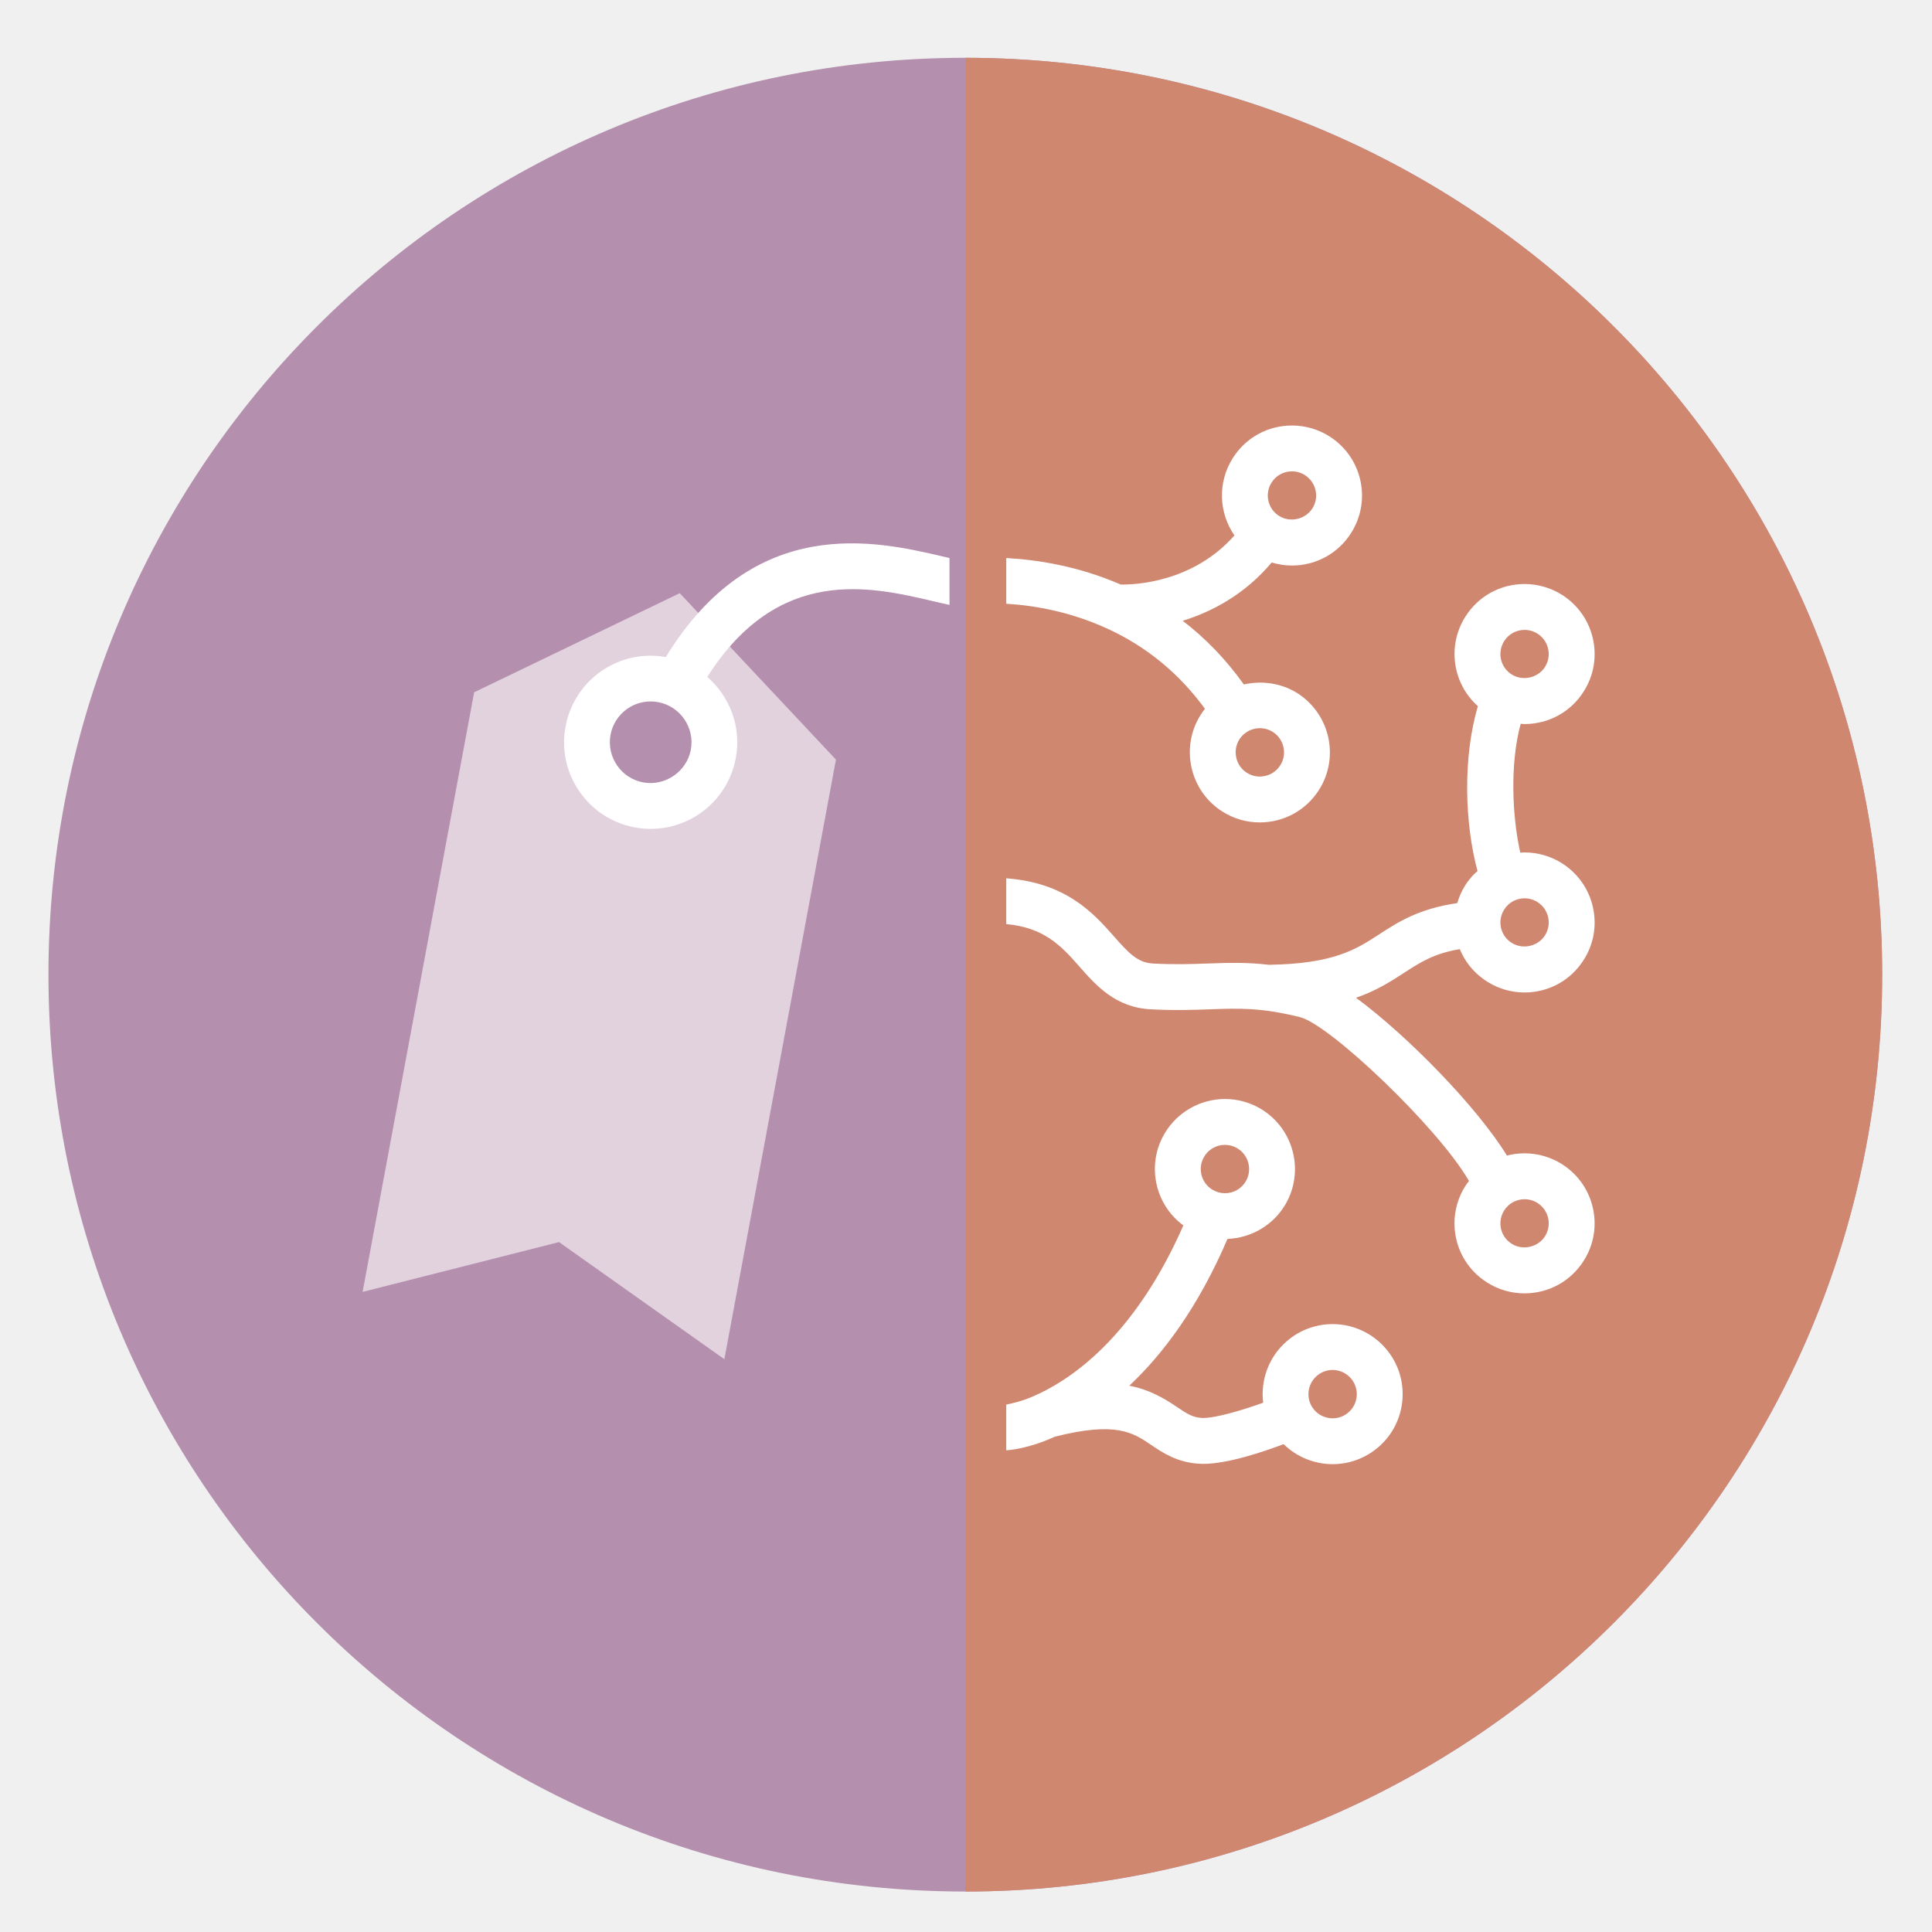
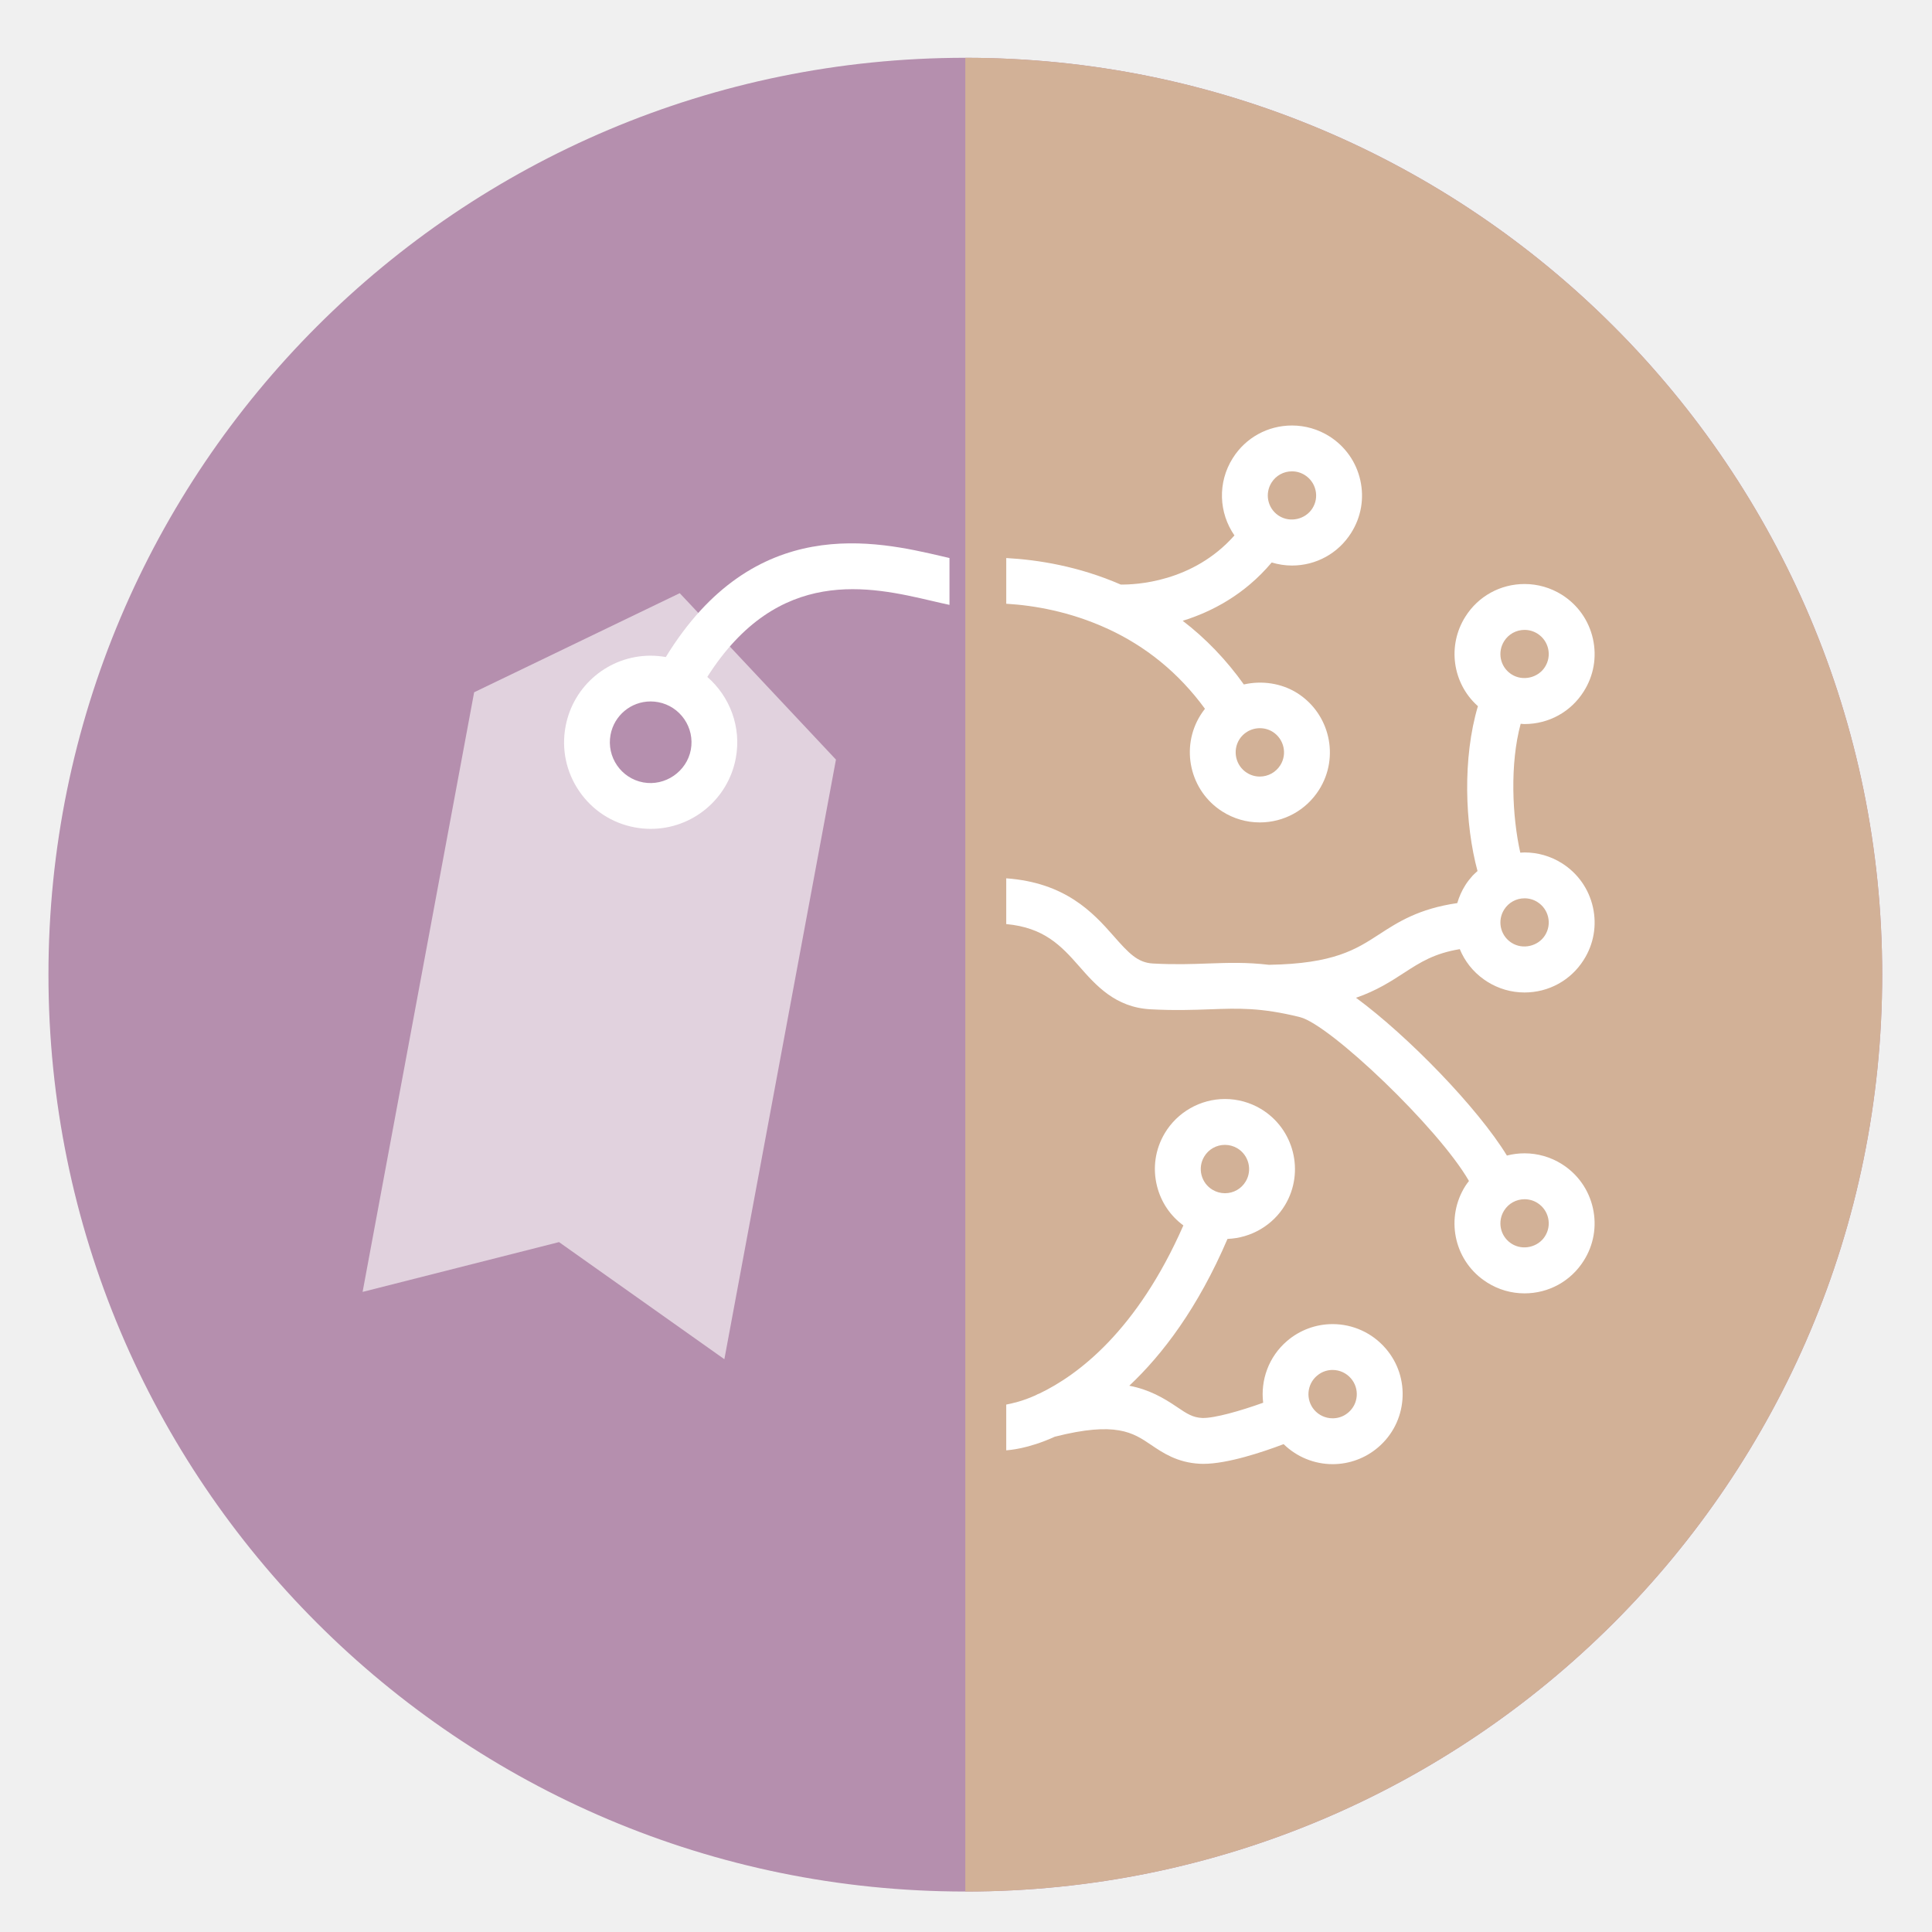
<svg xmlns="http://www.w3.org/2000/svg" height="48" width="48" version="1.1" id="svg18">
  <defs id="defs22" />
  <path id="circle2" style="opacity:0.99;fill:#b48ead;fill-opacity:1" transform="matrix(1.721407 0 0 1.721407 -17.22891 -30.06939)" d="M 37.174,31.535 A 13.233,13.233 0 0 1 23.941,44.768 13.233,13.233 0 0 1 10.708,31.535 13.233,13.233 0 0 1 23.941,18.302 13.233,13.233 0 0 1 37.174,31.535 Z" />
-   <path id="circle4592" style="opacity:0.99;fill:#d08770;fill-opacity:1;stroke-width:1.721" d="M 23.982 1.436 L 23.982 46.994 C 36.563 46.994 46.762 36.796 46.762 24.215 C 46.762 11.634 36.563 1.436 23.982 1.436 z " />
+   <path transform="matrix(1.721407,0,0,1.721407,-17.22891,-30.06939)" style="opacity:0.99;fill:#d3b197;fill-opacity:1" d="m 37.174,31.535 c 0,7.308 -5.925,13.233 -13.233,13.233 V 18.302 c 7.308,0 13.233,5.925 13.233,13.233 z" id="circle4592" />
  <g id="g4590" transform="matrix(0.2842237,0,0,0.2842237,17.47518,16.63393)">
    <path d="m -2.066,-6.673 -17.972,8.664 -9.75,52.414 17.17,-4.354 14.453,10.237 9.754,-52.414 z m -3.56,18.507 c -3.023,-0.563 -5.018,-3.469 -4.455,-6.492 0.563,-3.024 3.469,-5.019 6.492,-4.456 3.025,0.563 5.02,3.47 4.457,6.493 -0.562,3.023 -3.471,5.018 -6.494,4.455 z" id="path8055-3" style="fill:#ffffff;fill-opacity:0.597" />
    <path d="m 21.513,-9.746 c -0.201,-0.046 -0.406,-0.094 -0.615,-0.143 -5.787,-1.35 -16.445,-3.828 -24.182,8.8 -0.439,-0.078 -0.887,-0.12 -1.33,-0.12 -3.641,0 -6.767,2.602 -7.432,6.185 -0.371,1.988 0.055,4 1.199,5.667 1.143,1.666 2.867,2.788 4.855,3.157 0.459,0.086 0.926,0.129 1.391,0.129 3.641,0 6.77,-2.601 7.436,-6.185 0.508,-2.73 -0.533,-5.393 -2.492,-7.097 6.209,-9.771 14.258,-7.899 19.646,-6.642 0.547,0.128 1.053,0.246 1.524,0.345 z m -22.61,16.759 c -0.355,1.904 -2.24,3.208 -4.162,2.855 -1.936,-0.36 -3.215,-2.227 -2.856,-4.161 0.315,-1.689 1.785,-2.916 3.5,-2.916 0.221,0 0.441,0.021 0.66,0.061 1.934,0.36 3.216,2.227 2.858,4.161 z" id="path8057-6" style="fill:#ffffff;fill-opacity:1" />
    <path d="m 59.65,59.358 c -1.165,-1.36 -2.858,-2.139 -4.648,-2.139 -1.459,0 -2.875,0.525 -3.983,1.477 -1.612,1.383 -2.326,3.429 -2.087,5.397 -1.948,0.7 -4.258,1.365 -5.328,1.332 -0.821,-0.044 -1.302,-0.346 -2.224,-0.972 -1.172,-0.795 -2.418,-1.512 -4.149,-1.847 2.936,-2.761 6.009,-6.83 8.584,-12.834 2.061,-0.076 3.976,-1.193 5.038,-2.972 1.725,-2.896 0.773,-6.659 -2.124,-8.394 -0.949,-0.565 -2.032,-0.864 -3.134,-0.864 -2.146,0 -4.161,1.144 -5.261,2.986 -0.838,1.405 -1.079,3.05 -0.678,4.636 0.351,1.393 1.16,2.59 2.302,3.429 -4.053,9.218 -9.219,13.081 -12.565,14.685 -0.128,0.045 -0.248,0.101 -0.36,0.168 -1.187,0.531 -2.05,0.704 -2.559,0.808 v 4 c 0.275,-0.03 1.885,-0.118 4.247,-1.192 5.348,-1.357 6.839,-0.354 8.407,0.709 1.021,0.692 2.291,1.554 4.263,1.656 0.1,0.005 0.204,0.008 0.309,0.008 2.109,0 5.172,-1.022 7.021,-1.723 1.144,1.116 2.676,1.75 4.285,1.75 v 0 c 1.461,0 2.876,-0.524 3.983,-1.476 1.24,-1.062 1.993,-2.546 2.118,-4.176 0.125,-1.631 -0.392,-3.214 -1.457,-4.452 z m -15.874,-16.776 c 0.386,-0.645 1.066,-1.03 1.819,-1.03 0.378,0 0.752,0.104 1.078,0.297 1,0.601 1.331,1.899 0.735,2.898 -0.385,0.646 -1.064,1.032 -1.817,1.032 -0.379,0 -0.755,-0.104 -1.084,-0.301 -0.483,-0.288 -0.826,-0.748 -0.964,-1.294 -0.138,-0.548 -0.055,-1.116 0.233,-1.602 z m 12.603,22.363 c -0.49,0.421 -1.018,0.509 -1.373,0.509 -0.621,0 -1.207,-0.269 -1.608,-0.734 -0.758,-0.885 -0.654,-2.222 0.231,-2.981 0.492,-0.423 1.018,-0.512 1.373,-0.512 0.617,0 1.201,0.269 1.605,0.74 0.368,0.43 0.547,0.976 0.504,1.538 -0.043,0.562 -0.302,1.072 -0.732,1.44 z" id="path8093-7" style="fill:#ffffff;fill-opacity:1" />
    <path d="m 57.425,-16.542 c -0.357,-1.599 -1.317,-2.964 -2.708,-3.844 -0.98,-0.617 -2.109,-0.944 -3.265,-0.944 -2.117,0 -4.053,1.066 -5.174,2.85 -1.354,2.138 -1.218,4.799 0.144,6.759 -3.646,4.124 -8.706,4.313 -9.942,4.293 -3.692,-1.604 -7.234,-2.164 -10.005,-2.317 v 3.996 c 2.441,0.143 5.553,0.685 8.748,2.136 0.005,0.002 0.01,0.002 0.015,0.005 3.445,1.563 6.334,3.928 8.607,7.041 -0.136,0.173 -0.265,0.352 -0.382,0.538 -1.796,2.854 -0.942,6.644 1.903,8.444 0.98,0.622 2.111,0.951 3.27,0.951 2.113,0 4.051,-1.065 5.183,-2.852 1.806,-2.851 0.951,-6.642 -1.908,-8.453 -1.384,-0.871 -3.092,-1.113 -4.667,-0.755 -1.538,-2.154 -3.323,-4.017 -5.345,-5.566 2.517,-0.778 5.401,-2.269 7.78,-5.096 0.572,0.172 1.166,0.267 1.77,0.267 2.116,0 4.051,-1.068 5.172,-2.849 0.874,-1.375 1.16,-3.009 0.804,-4.604 z m -10.571,22.648 c 0.169,-0.267 0.395,-0.49 0.673,-0.661 0.335,-0.207 0.722,-0.316 1.121,-0.316 0.4,0 0.79,0.112 1.122,0.321 0.987,0.627 1.283,1.936 0.66,2.919 -0.392,0.618 -1.063,0.988 -1.795,0.988 -0.397,0 -0.785,-0.113 -1.124,-0.327 -0.984,-0.624 -1.278,-1.937 -0.657,-2.924 z m 6.379,-20.188 c -0.6,0.951 -1.938,1.271 -2.912,0.653 l -0.096,-0.063 c -0.914,-0.647 -1.161,-1.897 -0.558,-2.851 0.386,-0.613 1.053,-0.98 1.784,-0.98 0.397,0 0.787,0.113 1.124,0.326 0.479,0.304 0.813,0.775 0.937,1.33 0.123,0.547 0.026,1.108 -0.279,1.585 z" id="path8097-5" style="fill:#ffffff;fill-opacity:1" />
    <path d="m 66.12,24.442 c 0.425,1.035 1.136,1.962 2.109,2.649 0.072,0.052 0.151,0.105 0.283,0.191 0.981,0.621 2.11,0.949 3.268,0.949 2.116,0 4.052,-1.068 5.173,-2.849 0.875,-1.375 1.16,-3.01 0.805,-4.604 -0.358,-1.598 -1.318,-2.964 -2.709,-3.844 -0.98,-0.617 -2.109,-0.944 -3.266,-0.944 -0.125,0 -0.25,0.008 -0.375,0.018 -0.71,-3.157 -0.919,-7.769 0.035,-11.265 0.112,0.011 0.225,0.024 0.337,0.024 2.116,0 4.052,-1.067 5.173,-2.849 0.875,-1.375 1.16,-3.009 0.805,-4.604 -0.358,-1.599 -1.318,-2.964 -2.709,-3.844 -0.98,-0.617 -2.109,-0.944 -3.266,-0.944 -2.114,0 -4.051,1.066 -5.173,2.85 -1.603,2.532 -1.12,5.804 1.025,7.765 0.021,0.02 0.048,0.037 0.071,0.059 -1.349,4.518 -1.146,10.324 -0.036,14.417 -0.143,0.132 -0.294,0.254 -0.426,0.399 -0.229,0.255 -0.445,0.526 -0.634,0.824 -0.318,0.502 -0.551,1.033 -0.71,1.578 -3.371,0.488 -5.198,1.671 -6.824,2.729 -2.035,1.324 -3.961,2.572 -9.636,2.665 -1.964,-0.23 -3.553,-0.177 -5.29,-0.116 -1.431,0.052 -2.91,0.106 -4.849,0.003 -1.335,-0.071 -2.104,-0.882 -3.458,-2.424 -1.803,-2.055 -4.219,-4.649 -9.369,-5.023 v 4 c 3.295,0.3 4.796,1.888 6.356,3.667 1.487,1.694 3.175,3.615 6.256,3.782 2.118,0.114 3.76,0.052 5.208,0.001 2.491,-0.092 4.453,-0.161 7.855,0.684 2.607,0.643 12.099,9.673 14.773,14.322 -0.108,0.142 -0.219,0.282 -0.314,0.434 -1.743,2.755 -1.026,6.385 1.619,8.251 0.072,0.052 0.151,0.104 0.283,0.191 0.981,0.621 2.11,0.948 3.268,0.948 2.116,0 4.052,-1.068 5.173,-2.849 0.875,-1.374 1.16,-3.009 0.805,-4.603 -0.358,-1.6 -1.318,-2.965 -2.709,-3.845 -0.98,-0.617 -2.109,-0.944 -3.266,-0.944 -0.528,0 -1.047,0.067 -1.543,0.195 -2.561,-4.187 -8.652,-10.455 -13.189,-13.792 1.813,-0.628 3.05,-1.435 4.212,-2.188 1.429,-0.927 2.616,-1.687 4.859,-2.064 z m 3.88,-26.925 c 0.388,-0.614 1.054,-0.98 1.783,-0.98 0.399,0 0.79,0.113 1.125,0.325 0.48,0.304 0.813,0.775 0.937,1.33 0.122,0.546 0.024,1.106 -0.279,1.584 -0.598,0.951 -1.938,1.272 -2.912,0.653 l -0.094,-0.063 c -0.918,-0.646 -1.163,-1.896 -0.56,-2.849 z m 0,23.463 c 0.388,-0.614 1.054,-0.98 1.783,-0.98 0.399,0 0.79,0.112 1.125,0.326 0.48,0.304 0.813,0.774 0.937,1.329 0.122,0.546 0.024,1.107 -0.279,1.585 -0.598,0.95 -1.938,1.271 -2.912,0.652 l -0.094,-0.063 c -0.918,-0.646 -1.163,-1.896 -0.56,-2.849 z m 0,26.303 c 0.388,-0.613 1.054,-0.979 1.783,-0.979 0.399,0 0.79,0.112 1.125,0.325 0.48,0.304 0.813,0.775 0.937,1.33 0.122,0.547 0.024,1.106 -0.279,1.584 -0.598,0.951 -1.938,1.271 -2.912,0.653 l -0.094,-0.063 c -0.918,-0.647 -1.163,-1.896 -0.56,-2.85 z" id="path8099-3" style="fill:#ffffff;fill-opacity:1" />
  </g>
</svg>
